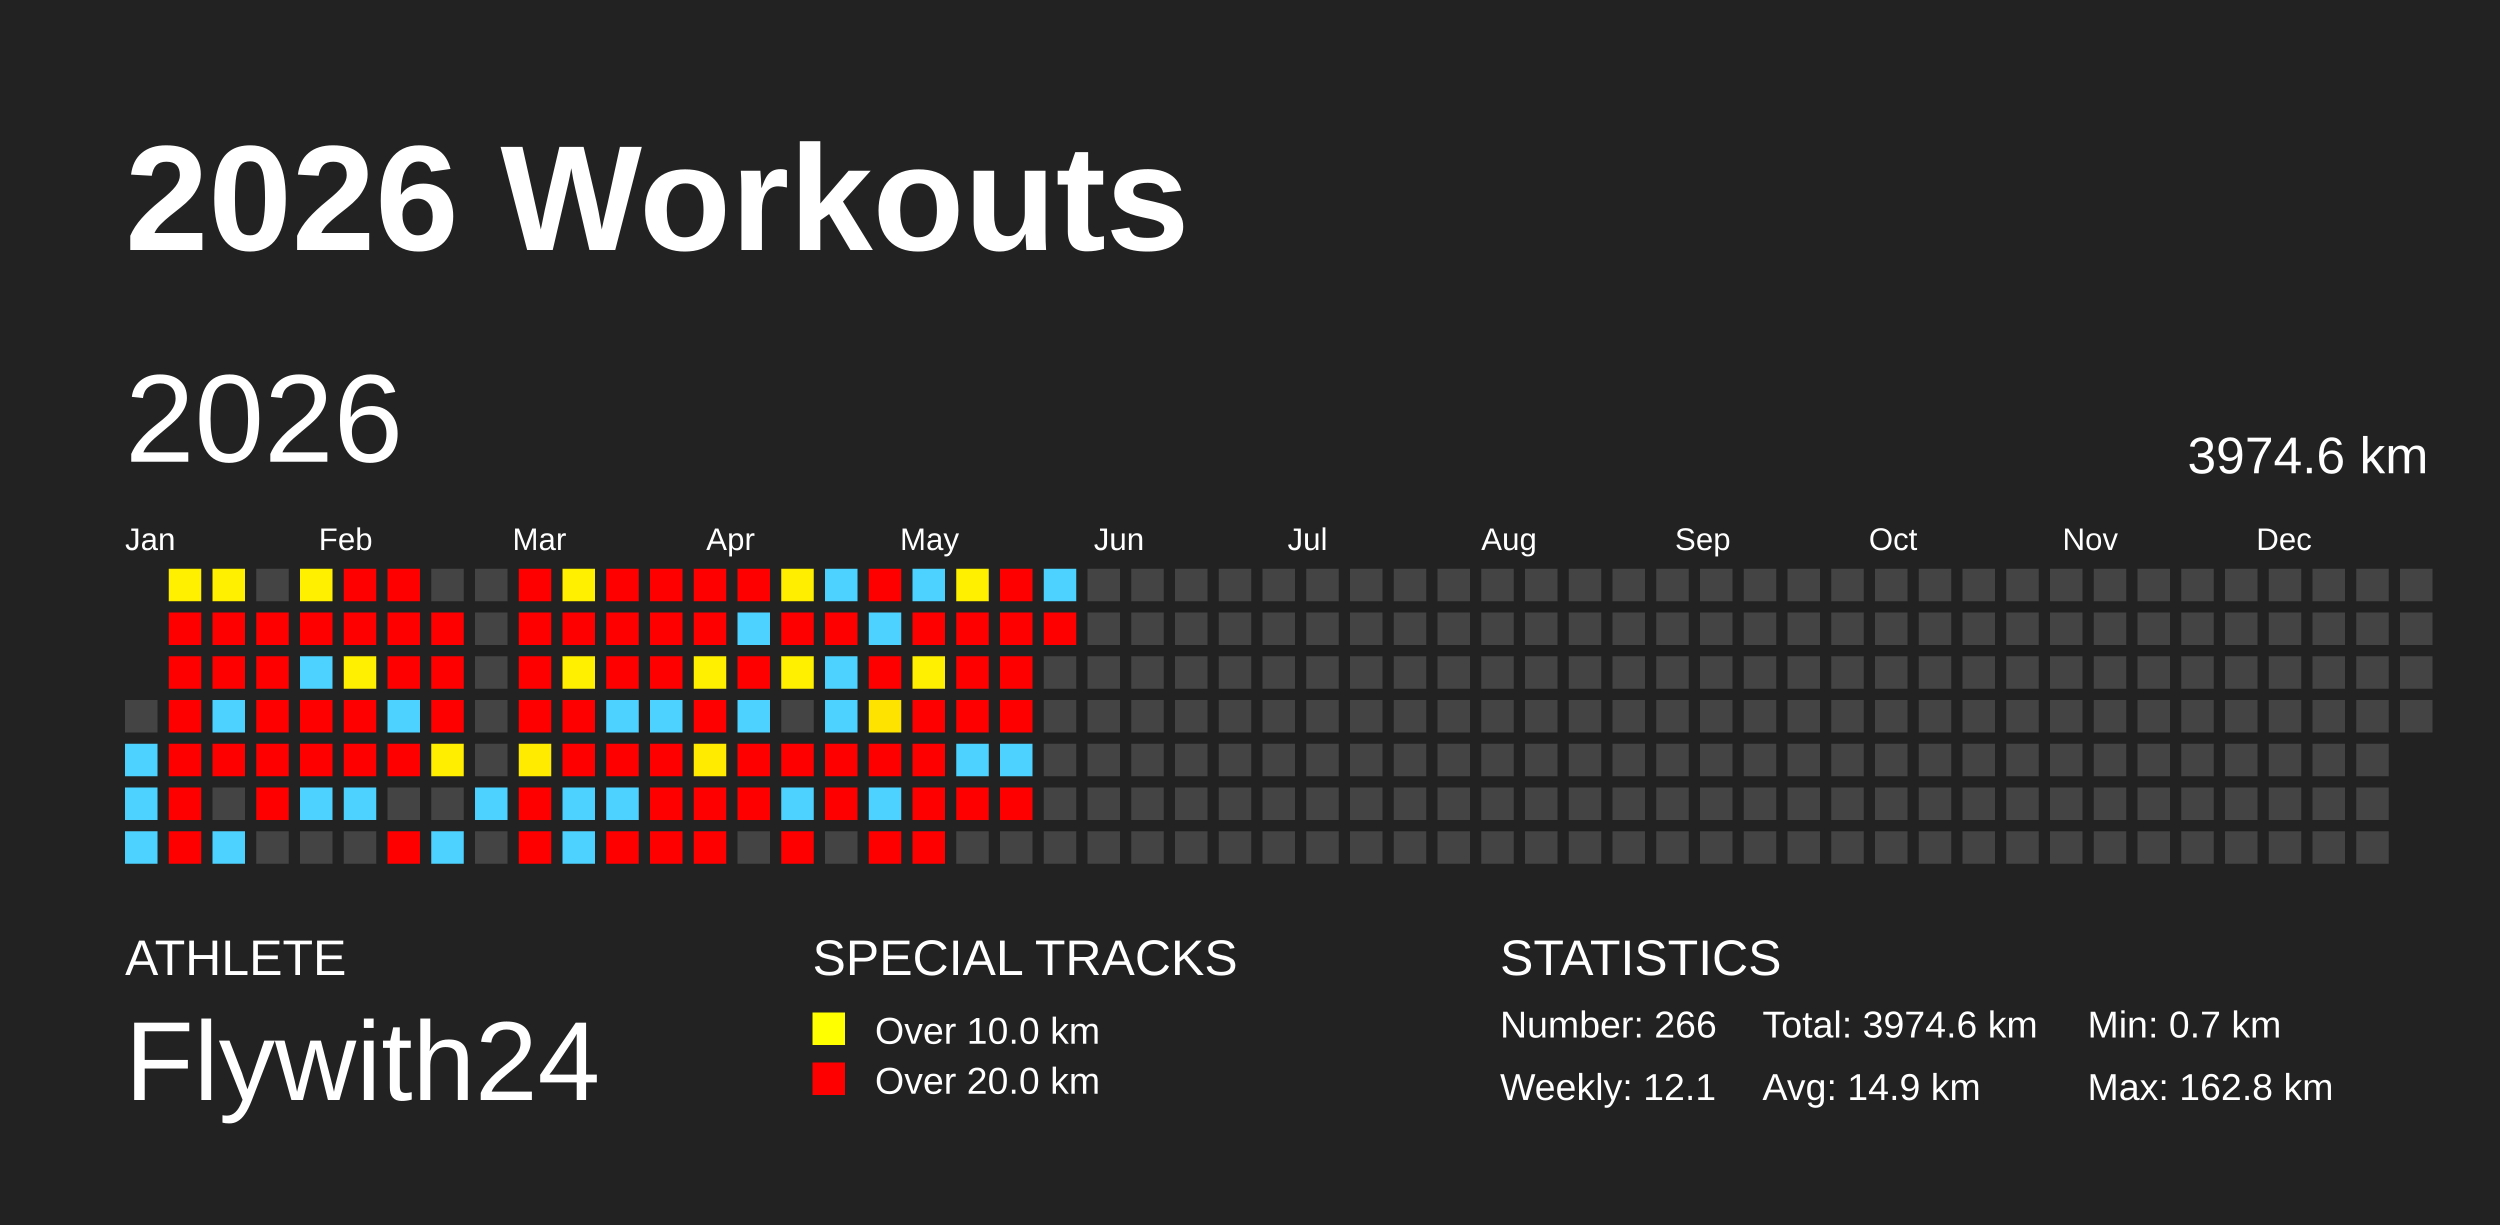
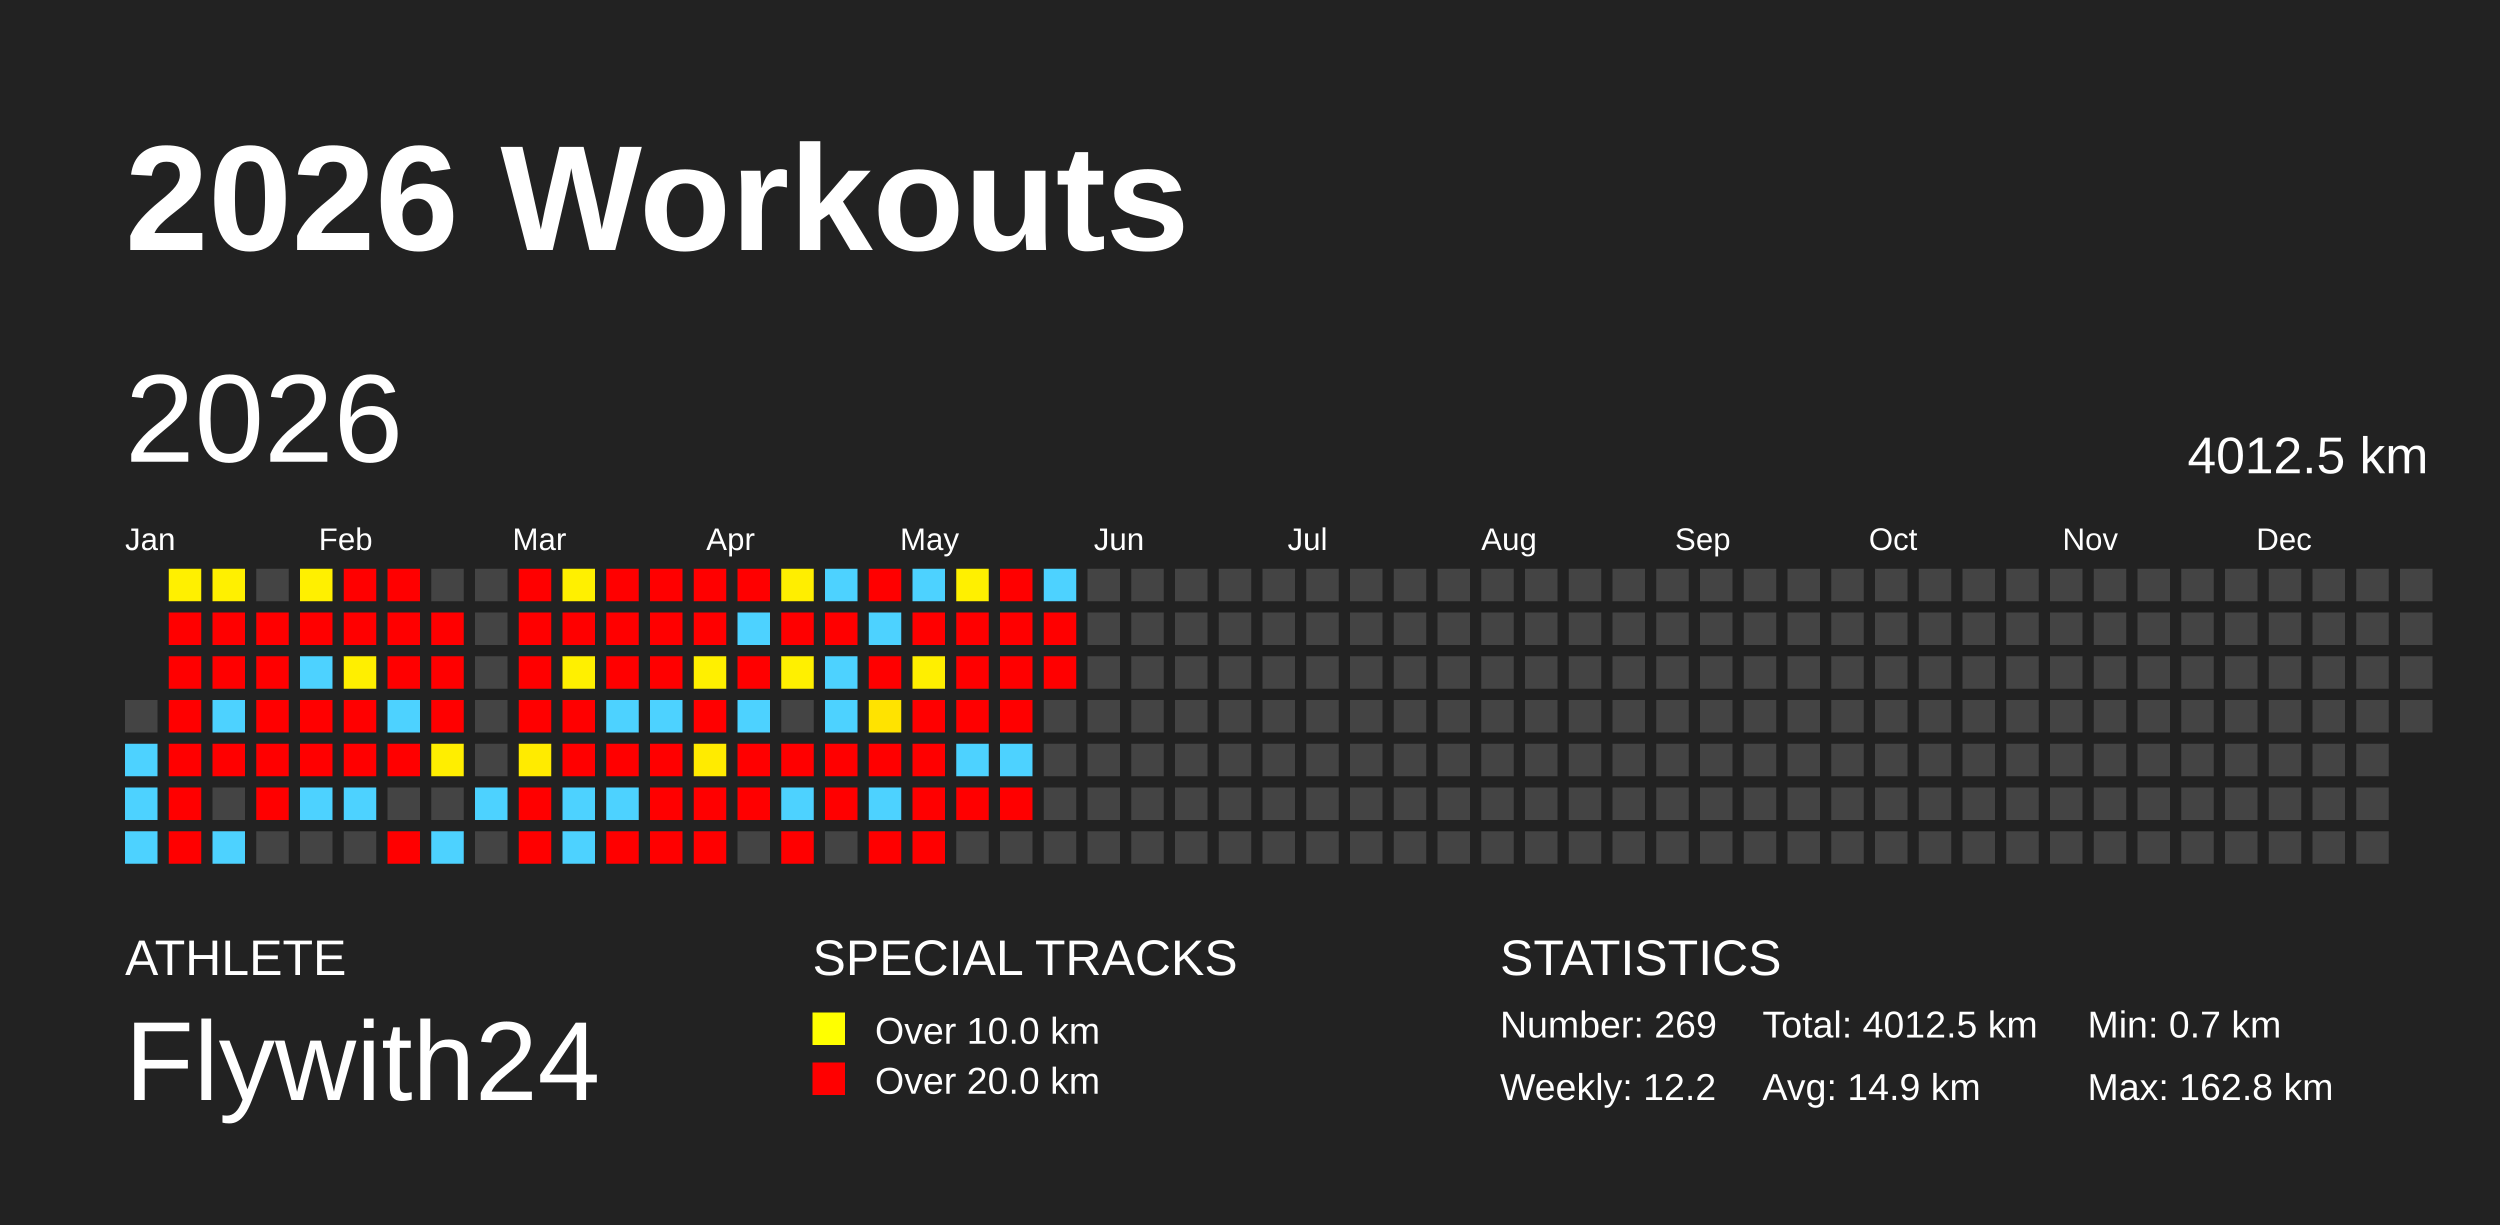
<svg xmlns="http://www.w3.org/2000/svg" baseProfile="full" height="98mm" version="1.1" viewBox="0,0,200,98" width="200mm">
  <defs />
  <rect fill="#222222" height="98" width="200" x="0" y="0" />
  <text fill="#FFFFFF" style="font-size:12px; font-family:Arial; font-weight:bold;" x="10" y="20">2026 Workouts</text>
  <text fill="#FFFFFF" style="font-size:4px; font-family:Arial" x="10" y="78">ATHLETE</text>
  <text fill="#FFFFFF" style="font-size:9px; font-family:Arial" x="10" y="88">Flywith24</text>
  <text fill="#FFFFFF" style="font-size:4px; font-family:Arial" x="65" y="78">SPECIAL TRACKS</text>
  <rect fill="yellow" height="2.6" width="2.6" x="65" y="81" />
  <text fill="#FFFFFF" style="font-size:3px; font-family:Arial" x="70" y="83.5">Over 10.0 km</text>
  <rect fill="red" height="2.6" width="2.6" x="65" y="85" />
  <text fill="#FFFFFF" style="font-size:3px; font-family:Arial" x="70" y="87.5">Over 20.0 km</text>
  <text fill="#FFFFFF" style="font-size:4px; font-family:Arial" x="120" y="78">STATISTICS</text>
-   <text fill="#FFFFFF" style="font-size:3px; font-family:Arial" x="120" y="83">Number: 266</text>
-   <text fill="#FFFFFF" style="font-size:3px; font-family:Arial" x="120" y="88">Weekly: 12.1</text>
-   <text fill="#FFFFFF" style="font-size:3px; font-family:Arial" x="141" y="83">Total: 3974.6 km</text>
+   <text fill="#FFFFFF" style="font-size:3px; font-family:Arial" x="120" y="83">Number: 269</text>
+   <text fill="#FFFFFF" style="font-size:3px; font-family:Arial" x="120" y="88">Weekly: 12.2</text>
+   <text fill="#FFFFFF" style="font-size:3px; font-family:Arial" x="141" y="83">Total: 4012.5 km</text>
  <text fill="#FFFFFF" style="font-size:3px; font-family:Arial" x="141" y="88">Avg: 14.9 km</text>
  <text fill="#FFFFFF" style="font-size:3px; font-family:Arial" x="167" y="83">Min: 0.7 km</text>
  <text fill="#FFFFFF" style="font-size:3px; font-family:Arial" x="167" y="88">Max: 162.8 km</text>
  <text dominant-baseline="hanging" fill="#FFFFFF" style="font-size:10.0px; font-family:Arial;" x="10" y="30">2026</text>
-   <text dominant-baseline="hanging" fill="#FFFFFF" style="font-size:4.125px; font-family:Arial;" x="175" y="35">3974.6 km</text>
+   <text dominant-baseline="hanging" fill="#FFFFFF" style="font-size:4.125px; font-family:Arial;" x="175" y="35">4012.5 km</text>
  <text fill="#FFFFFF" style="font-size:2.5px; font-family:Arial" x="10.0" y="44">Jan</text>
  <text fill="#FFFFFF" style="font-size:2.5px; font-family:Arial" x="25.5" y="44">Feb</text>
  <text fill="#FFFFFF" style="font-size:2.5px; font-family:Arial" x="41.0" y="44">Mar</text>
  <text fill="#FFFFFF" style="font-size:2.5px; font-family:Arial" x="56.5" y="44">Apr</text>
  <text fill="#FFFFFF" style="font-size:2.5px; font-family:Arial" x="72.0" y="44">May</text>
  <text fill="#FFFFFF" style="font-size:2.5px; font-family:Arial" x="87.5" y="44">Jun</text>
  <text fill="#FFFFFF" style="font-size:2.5px; font-family:Arial" x="103.0" y="44">Jul</text>
  <text fill="#FFFFFF" style="font-size:2.5px; font-family:Arial" x="118.5" y="44">Aug</text>
  <text fill="#FFFFFF" style="font-size:2.5px; font-family:Arial" x="134.0" y="44">Sep</text>
  <text fill="#FFFFFF" style="font-size:2.5px; font-family:Arial" x="149.5" y="44">Oct</text>
  <text fill="#FFFFFF" style="font-size:2.5px; font-family:Arial" x="165.0" y="44">Nov</text>
  <text fill="#FFFFFF" style="font-size:2.5px; font-family:Arial" x="180.5" y="44">Dec</text>
  <rect fill="#444444" height="2.6" width="2.6" x="10.0" y="56.0" />
  <rect fill="#4dd2ff" height="2.6" width="2.6" x="10.0" y="59.5" />
  <rect fill="#4dd2ff" height="2.6" width="2.6" x="10.0" y="63.0" />
  <rect fill="#4dd2ff" height="2.6" width="2.6" x="10.0" y="66.5" />
  <rect fill="#fff000" height="2.6" width="2.6" x="13.5" y="45.5" />
  <rect fill="red" height="2.6" width="2.6" x="13.5" y="49.0" />
  <rect fill="red" height="2.6" width="2.6" x="13.5" y="52.5" />
  <rect fill="red" height="2.6" width="2.6" x="13.5" y="56.0" />
  <rect fill="red" height="2.6" width="2.6" x="13.5" y="59.5" />
  <rect fill="red" height="2.6" width="2.6" x="13.5" y="63.0" />
  <rect fill="red" height="2.6" width="2.6" x="13.5" y="66.5" />
  <rect fill="#fff000" height="2.6" width="2.6" x="17.0" y="45.5" />
  <rect fill="red" height="2.6" width="2.6" x="17.0" y="49.0" />
  <rect fill="red" height="2.6" width="2.6" x="17.0" y="52.5" />
  <rect fill="#4dd2ff" height="2.6" width="2.6" x="17.0" y="56.0" />
  <rect fill="red" height="2.6" width="2.6" x="17.0" y="59.5" />
  <rect fill="#444444" height="2.6" width="2.6" x="17.0" y="63.0" />
  <rect fill="#4dd2ff" height="2.6" width="2.6" x="17.0" y="66.5" />
  <rect fill="#444444" height="2.6" width="2.6" x="20.5" y="45.5" />
  <rect fill="red" height="2.6" width="2.6" x="20.5" y="49.0" />
  <rect fill="red" height="2.6" width="2.6" x="20.5" y="52.5" />
  <rect fill="red" height="2.6" width="2.6" x="20.5" y="56.0" />
  <rect fill="red" height="2.6" width="2.6" x="20.5" y="59.5" />
  <rect fill="red" height="2.6" width="2.6" x="20.5" y="63.0" />
  <rect fill="#444444" height="2.6" width="2.6" x="20.5" y="66.5" />
  <rect fill="#fff000" height="2.6" width="2.6" x="24.0" y="45.5" />
  <rect fill="red" height="2.6" width="2.6" x="24.0" y="49.0" />
  <rect fill="#4dd2ff" height="2.6" width="2.6" x="24.0" y="52.5" />
  <rect fill="red" height="2.6" width="2.6" x="24.0" y="56.0" />
  <rect fill="red" height="2.6" width="2.6" x="24.0" y="59.5" />
  <rect fill="#4dd2ff" height="2.6" width="2.6" x="24.0" y="63.0" />
  <rect fill="#444444" height="2.6" width="2.6" x="24.0" y="66.5" />
  <rect fill="red" height="2.6" width="2.6" x="27.5" y="45.5" />
  <rect fill="red" height="2.6" width="2.6" x="27.5" y="49.0" />
  <rect fill="#ffef00" height="2.6" width="2.6" x="27.5" y="52.5" />
  <rect fill="red" height="2.6" width="2.6" x="27.5" y="56.0" />
  <rect fill="red" height="2.6" width="2.6" x="27.5" y="59.5" />
  <rect fill="#4dd2ff" height="2.6" width="2.6" x="27.5" y="63.0" />
  <rect fill="#444444" height="2.6" width="2.6" x="27.5" y="66.5" />
  <rect fill="red" height="2.6" width="2.6" x="31.0" y="45.5" />
  <rect fill="red" height="2.6" width="2.6" x="31.0" y="49.0" />
  <rect fill="red" height="2.6" width="2.6" x="31.0" y="52.5" />
  <rect fill="#4dd2ff" height="2.6" width="2.6" x="31.0" y="56.0" />
  <rect fill="red" height="2.6" width="2.6" x="31.0" y="59.5" />
  <rect fill="#444444" height="2.6" width="2.6" x="31.0" y="63.0" />
  <rect fill="red" height="2.6" width="2.6" x="31.0" y="66.5" />
  <rect fill="#444444" height="2.6" width="2.6" x="34.5" y="45.5" />
  <rect fill="red" height="2.6" width="2.6" x="34.5" y="49.0" />
  <rect fill="red" height="2.6" width="2.6" x="34.5" y="52.5" />
  <rect fill="red" height="2.6" width="2.6" x="34.5" y="56.0" />
  <rect fill="#ffee00" height="2.6" width="2.6" x="34.5" y="59.5" />
  <rect fill="#444444" height="2.6" width="2.6" x="34.5" y="63.0" />
  <rect fill="#4dd2ff" height="2.6" width="2.6" x="34.5" y="66.5" />
  <rect fill="#444444" height="2.6" width="2.6" x="38.0" y="45.5" />
  <rect fill="#444444" height="2.6" width="2.6" x="38.0" y="49.0" />
  <rect fill="#444444" height="2.6" width="2.6" x="38.0" y="52.5" />
  <rect fill="#444444" height="2.6" width="2.6" x="38.0" y="56.0" />
  <rect fill="#444444" height="2.6" width="2.6" x="38.0" y="59.5" />
  <rect fill="#4dd2ff" height="2.6" width="2.6" x="38.0" y="63.0" />
  <rect fill="#444444" height="2.6" width="2.6" x="38.0" y="66.5" />
  <rect fill="red" height="2.6" width="2.6" x="41.5" y="45.5" />
  <rect fill="red" height="2.6" width="2.6" x="41.5" y="49.0" />
  <rect fill="red" height="2.6" width="2.6" x="41.5" y="52.5" />
  <rect fill="red" height="2.6" width="2.6" x="41.5" y="56.0" />
  <rect fill="#ffeb00" height="2.6" width="2.6" x="41.5" y="59.5" />
  <rect fill="red" height="2.6" width="2.6" x="41.5" y="63.0" />
  <rect fill="red" height="2.6" width="2.6" x="41.5" y="66.5" />
  <rect fill="#fff000" height="2.6" width="2.6" x="45.0" y="45.5" />
  <rect fill="red" height="2.6" width="2.6" x="45.0" y="49.0" />
  <rect fill="#fff000" height="2.6" width="2.6" x="45.0" y="52.5" />
  <rect fill="red" height="2.6" width="2.6" x="45.0" y="56.0" />
  <rect fill="red" height="2.6" width="2.6" x="45.0" y="59.5" />
  <rect fill="#4dd2ff" height="2.6" width="2.6" x="45.0" y="63.0" />
  <rect fill="#4dd2ff" height="2.6" width="2.6" x="45.0" y="66.5" />
  <rect fill="red" height="2.6" width="2.6" x="48.5" y="45.5" />
  <rect fill="red" height="2.6" width="2.6" x="48.5" y="49.0" />
  <rect fill="red" height="2.6" width="2.6" x="48.5" y="52.5" />
  <rect fill="#4dd2ff" height="2.6" width="2.6" x="48.5" y="56.0" />
  <rect fill="red" height="2.6" width="2.6" x="48.5" y="59.5" />
  <rect fill="#4dd2ff" height="2.6" width="2.6" x="48.5" y="63.0" />
  <rect fill="red" height="2.6" width="2.6" x="48.5" y="66.5" />
  <rect fill="red" height="2.6" width="2.6" x="52.0" y="45.5" />
  <rect fill="red" height="2.6" width="2.6" x="52.0" y="49.0" />
  <rect fill="red" height="2.6" width="2.6" x="52.0" y="52.5" />
  <rect fill="#4dd2ff" height="2.6" width="2.6" x="52.0" y="56.0" />
  <rect fill="red" height="2.6" width="2.6" x="52.0" y="59.5" />
  <rect fill="red" height="2.6" width="2.6" x="52.0" y="63.0" />
  <rect fill="red" height="2.6" width="2.6" x="52.0" y="66.5" />
  <rect fill="red" height="2.6" width="2.6" x="55.5" y="45.5" />
  <rect fill="red" height="2.6" width="2.6" x="55.5" y="49.0" />
  <rect fill="#fff000" height="2.6" width="2.6" x="55.5" y="52.5" />
  <rect fill="red" height="2.6" width="2.6" x="55.5" y="56.0" />
  <rect fill="#ffeb00" height="2.6" width="2.6" x="55.5" y="59.5" />
  <rect fill="red" height="2.6" width="2.6" x="55.5" y="63.0" />
  <rect fill="red" height="2.6" width="2.6" x="55.5" y="66.5" />
  <rect fill="red" height="2.6" width="2.6" x="59.0" y="45.5" />
  <rect fill="#4dd2ff" height="2.6" width="2.6" x="59.0" y="49.0" />
  <rect fill="red" height="2.6" width="2.6" x="59.0" y="52.5" />
  <rect fill="#4dd2ff" height="2.6" width="2.6" x="59.0" y="56.0" />
  <rect fill="red" height="2.6" width="2.6" x="59.0" y="59.5" />
  <rect fill="red" height="2.6" width="2.6" x="59.0" y="63.0" />
  <rect fill="#444444" height="2.6" width="2.6" x="59.0" y="66.5" />
  <rect fill="#ffee00" height="2.6" width="2.6" x="62.5" y="45.5" />
  <rect fill="red" height="2.6" width="2.6" x="62.5" y="49.0" />
  <rect fill="#fff000" height="2.6" width="2.6" x="62.5" y="52.5" />
  <rect fill="#444444" height="2.6" width="2.6" x="62.5" y="56.0" />
  <rect fill="red" height="2.6" width="2.6" x="62.5" y="59.5" />
  <rect fill="#4dd2ff" height="2.6" width="2.6" x="62.5" y="63.0" />
  <rect fill="red" height="2.6" width="2.6" x="62.5" y="66.5" />
  <rect fill="#4dd2ff" height="2.6" width="2.6" x="66.0" y="45.5" />
  <rect fill="red" height="2.6" width="2.6" x="66.0" y="49.0" />
  <rect fill="#4dd2ff" height="2.6" width="2.6" x="66.0" y="52.5" />
  <rect fill="#4dd2ff" height="2.6" width="2.6" x="66.0" y="56.0" />
  <rect fill="red" height="2.6" width="2.6" x="66.0" y="59.5" />
  <rect fill="red" height="2.6" width="2.6" x="66.0" y="63.0" />
  <rect fill="#444444" height="2.6" width="2.6" x="66.0" y="66.5" />
  <rect fill="red" height="2.6" width="2.6" x="69.5" y="45.5" />
  <rect fill="#4dd2ff" height="2.6" width="2.6" x="69.5" y="49.0" />
  <rect fill="red" height="2.6" width="2.6" x="69.5" y="52.5" />
  <rect fill="#ffe300" height="2.6" width="2.6" x="69.5" y="56.0" />
  <rect fill="red" height="2.6" width="2.6" x="69.5" y="59.5" />
  <rect fill="#4dd2ff" height="2.6" width="2.6" x="69.5" y="63.0" />
  <rect fill="red" height="2.6" width="2.6" x="69.5" y="66.5" />
  <rect fill="#4dd2ff" height="2.6" width="2.6" x="73.0" y="45.5" />
  <rect fill="red" height="2.6" width="2.6" x="73.0" y="49.0" />
  <rect fill="#ffef00" height="2.6" width="2.6" x="73.0" y="52.5" />
  <rect fill="red" height="2.6" width="2.6" x="73.0" y="56.0" />
  <rect fill="red" height="2.6" width="2.6" x="73.0" y="59.5" />
  <rect fill="red" height="2.6" width="2.6" x="73.0" y="63.0" />
  <rect fill="red" height="2.6" width="2.6" x="73.0" y="66.5" />
  <rect fill="#fff000" height="2.6" width="2.6" x="76.5" y="45.5" />
  <rect fill="red" height="2.6" width="2.6" x="76.5" y="49.0" />
  <rect fill="red" height="2.6" width="2.6" x="76.5" y="52.5" />
  <rect fill="red" height="2.6" width="2.6" x="76.5" y="56.0" />
  <rect fill="#4dd2ff" height="2.6" width="2.6" x="76.5" y="59.5" />
  <rect fill="red" height="2.6" width="2.6" x="76.5" y="63.0" />
  <rect fill="#444444" height="2.6" width="2.6" x="76.5" y="66.5" />
  <rect fill="red" height="2.6" width="2.6" x="80.0" y="45.5" />
  <rect fill="red" height="2.6" width="2.6" x="80.0" y="49.0" />
  <rect fill="red" height="2.6" width="2.6" x="80.0" y="52.5" />
  <rect fill="red" height="2.6" width="2.6" x="80.0" y="56.0" />
  <rect fill="#4dd2ff" height="2.6" width="2.6" x="80.0" y="59.5" />
  <rect fill="red" height="2.6" width="2.6" x="80.0" y="63.0" />
  <rect fill="#444444" height="2.6" width="2.6" x="80.0" y="66.5" />
  <rect fill="#4dd2ff" height="2.6" width="2.6" x="83.5" y="45.5" />
  <rect fill="red" height="2.6" width="2.6" x="83.5" y="49.0" />
-   <rect fill="#444444" height="2.6" width="2.6" x="83.5" y="52.5" />
+   <rect fill="red" height="2.6" width="2.6" x="83.5" y="52.5" />
  <rect fill="#444444" height="2.6" width="2.6" x="83.5" y="56.0" />
  <rect fill="#444444" height="2.6" width="2.6" x="83.5" y="59.5" />
  <rect fill="#444444" height="2.6" width="2.6" x="83.5" y="63.0" />
  <rect fill="#444444" height="2.6" width="2.6" x="83.5" y="66.5" />
  <rect fill="#444444" height="2.6" width="2.6" x="87.0" y="45.5" />
  <rect fill="#444444" height="2.6" width="2.6" x="87.0" y="49.0" />
  <rect fill="#444444" height="2.6" width="2.6" x="87.0" y="52.5" />
  <rect fill="#444444" height="2.6" width="2.6" x="87.0" y="56.0" />
  <rect fill="#444444" height="2.6" width="2.6" x="87.0" y="59.5" />
  <rect fill="#444444" height="2.6" width="2.6" x="87.0" y="63.0" />
  <rect fill="#444444" height="2.6" width="2.6" x="87.0" y="66.5" />
  <rect fill="#444444" height="2.6" width="2.6" x="90.5" y="45.5" />
  <rect fill="#444444" height="2.6" width="2.6" x="90.5" y="49.0" />
  <rect fill="#444444" height="2.6" width="2.6" x="90.5" y="52.5" />
  <rect fill="#444444" height="2.6" width="2.6" x="90.5" y="56.0" />
  <rect fill="#444444" height="2.6" width="2.6" x="90.5" y="59.5" />
  <rect fill="#444444" height="2.6" width="2.6" x="90.5" y="63.0" />
  <rect fill="#444444" height="2.6" width="2.6" x="90.5" y="66.5" />
  <rect fill="#444444" height="2.6" width="2.6" x="94.0" y="45.5" />
  <rect fill="#444444" height="2.6" width="2.6" x="94.0" y="49.0" />
  <rect fill="#444444" height="2.6" width="2.6" x="94.0" y="52.5" />
  <rect fill="#444444" height="2.6" width="2.6" x="94.0" y="56.0" />
  <rect fill="#444444" height="2.6" width="2.6" x="94.0" y="59.5" />
  <rect fill="#444444" height="2.6" width="2.6" x="94.0" y="63.0" />
  <rect fill="#444444" height="2.6" width="2.6" x="94.0" y="66.5" />
  <rect fill="#444444" height="2.6" width="2.6" x="97.5" y="45.5" />
  <rect fill="#444444" height="2.6" width="2.6" x="97.5" y="49.0" />
  <rect fill="#444444" height="2.6" width="2.6" x="97.5" y="52.5" />
  <rect fill="#444444" height="2.6" width="2.6" x="97.5" y="56.0" />
  <rect fill="#444444" height="2.6" width="2.6" x="97.5" y="59.5" />
  <rect fill="#444444" height="2.6" width="2.6" x="97.5" y="63.0" />
  <rect fill="#444444" height="2.6" width="2.6" x="97.5" y="66.5" />
  <rect fill="#444444" height="2.6" width="2.6" x="101.0" y="45.5" />
  <rect fill="#444444" height="2.6" width="2.6" x="101.0" y="49.0" />
  <rect fill="#444444" height="2.6" width="2.6" x="101.0" y="52.5" />
  <rect fill="#444444" height="2.6" width="2.6" x="101.0" y="56.0" />
  <rect fill="#444444" height="2.6" width="2.6" x="101.0" y="59.5" />
  <rect fill="#444444" height="2.6" width="2.6" x="101.0" y="63.0" />
  <rect fill="#444444" height="2.6" width="2.6" x="101.0" y="66.5" />
  <rect fill="#444444" height="2.6" width="2.6" x="104.5" y="45.5" />
  <rect fill="#444444" height="2.6" width="2.6" x="104.5" y="49.0" />
  <rect fill="#444444" height="2.6" width="2.6" x="104.5" y="52.5" />
  <rect fill="#444444" height="2.6" width="2.6" x="104.5" y="56.0" />
  <rect fill="#444444" height="2.6" width="2.6" x="104.5" y="59.5" />
  <rect fill="#444444" height="2.6" width="2.6" x="104.5" y="63.0" />
  <rect fill="#444444" height="2.6" width="2.6" x="104.5" y="66.5" />
  <rect fill="#444444" height="2.6" width="2.6" x="108.0" y="45.5" />
  <rect fill="#444444" height="2.6" width="2.6" x="108.0" y="49.0" />
  <rect fill="#444444" height="2.6" width="2.6" x="108.0" y="52.5" />
  <rect fill="#444444" height="2.6" width="2.6" x="108.0" y="56.0" />
  <rect fill="#444444" height="2.6" width="2.6" x="108.0" y="59.5" />
  <rect fill="#444444" height="2.6" width="2.6" x="108.0" y="63.0" />
  <rect fill="#444444" height="2.6" width="2.6" x="108.0" y="66.5" />
  <rect fill="#444444" height="2.6" width="2.6" x="111.5" y="45.5" />
  <rect fill="#444444" height="2.6" width="2.6" x="111.5" y="49.0" />
  <rect fill="#444444" height="2.6" width="2.6" x="111.5" y="52.5" />
  <rect fill="#444444" height="2.6" width="2.6" x="111.5" y="56.0" />
  <rect fill="#444444" height="2.6" width="2.6" x="111.5" y="59.5" />
  <rect fill="#444444" height="2.6" width="2.6" x="111.5" y="63.0" />
  <rect fill="#444444" height="2.6" width="2.6" x="111.5" y="66.5" />
  <rect fill="#444444" height="2.6" width="2.6" x="115.0" y="45.5" />
  <rect fill="#444444" height="2.6" width="2.6" x="115.0" y="49.0" />
  <rect fill="#444444" height="2.6" width="2.6" x="115.0" y="52.5" />
  <rect fill="#444444" height="2.6" width="2.6" x="115.0" y="56.0" />
  <rect fill="#444444" height="2.6" width="2.6" x="115.0" y="59.5" />
  <rect fill="#444444" height="2.6" width="2.6" x="115.0" y="63.0" />
  <rect fill="#444444" height="2.6" width="2.6" x="115.0" y="66.5" />
  <rect fill="#444444" height="2.6" width="2.6" x="118.5" y="45.5" />
  <rect fill="#444444" height="2.6" width="2.6" x="118.5" y="49.0" />
  <rect fill="#444444" height="2.6" width="2.6" x="118.5" y="52.5" />
  <rect fill="#444444" height="2.6" width="2.6" x="118.5" y="56.0" />
  <rect fill="#444444" height="2.6" width="2.6" x="118.5" y="59.5" />
  <rect fill="#444444" height="2.6" width="2.6" x="118.5" y="63.0" />
  <rect fill="#444444" height="2.6" width="2.6" x="118.5" y="66.5" />
  <rect fill="#444444" height="2.6" width="2.6" x="122.0" y="45.5" />
  <rect fill="#444444" height="2.6" width="2.6" x="122.0" y="49.0" />
  <rect fill="#444444" height="2.6" width="2.6" x="122.0" y="52.5" />
  <rect fill="#444444" height="2.6" width="2.6" x="122.0" y="56.0" />
  <rect fill="#444444" height="2.6" width="2.6" x="122.0" y="59.5" />
  <rect fill="#444444" height="2.6" width="2.6" x="122.0" y="63.0" />
  <rect fill="#444444" height="2.6" width="2.6" x="122.0" y="66.5" />
  <rect fill="#444444" height="2.6" width="2.6" x="125.5" y="45.5" />
  <rect fill="#444444" height="2.6" width="2.6" x="125.5" y="49.0" />
  <rect fill="#444444" height="2.6" width="2.6" x="125.5" y="52.5" />
  <rect fill="#444444" height="2.6" width="2.6" x="125.5" y="56.0" />
  <rect fill="#444444" height="2.6" width="2.6" x="125.5" y="59.5" />
  <rect fill="#444444" height="2.6" width="2.6" x="125.5" y="63.0" />
  <rect fill="#444444" height="2.6" width="2.6" x="125.5" y="66.5" />
  <rect fill="#444444" height="2.6" width="2.6" x="129.0" y="45.5" />
  <rect fill="#444444" height="2.6" width="2.6" x="129.0" y="49.0" />
  <rect fill="#444444" height="2.6" width="2.6" x="129.0" y="52.5" />
  <rect fill="#444444" height="2.6" width="2.6" x="129.0" y="56.0" />
  <rect fill="#444444" height="2.6" width="2.6" x="129.0" y="59.5" />
  <rect fill="#444444" height="2.6" width="2.6" x="129.0" y="63.0" />
  <rect fill="#444444" height="2.6" width="2.6" x="129.0" y="66.5" />
  <rect fill="#444444" height="2.6" width="2.6" x="132.5" y="45.5" />
  <rect fill="#444444" height="2.6" width="2.6" x="132.5" y="49.0" />
  <rect fill="#444444" height="2.6" width="2.6" x="132.5" y="52.5" />
  <rect fill="#444444" height="2.6" width="2.6" x="132.5" y="56.0" />
  <rect fill="#444444" height="2.6" width="2.6" x="132.5" y="59.5" />
  <rect fill="#444444" height="2.6" width="2.6" x="132.5" y="63.0" />
  <rect fill="#444444" height="2.6" width="2.6" x="132.5" y="66.5" />
  <rect fill="#444444" height="2.6" width="2.6" x="136.0" y="45.5" />
  <rect fill="#444444" height="2.6" width="2.6" x="136.0" y="49.0" />
  <rect fill="#444444" height="2.6" width="2.6" x="136.0" y="52.5" />
  <rect fill="#444444" height="2.6" width="2.6" x="136.0" y="56.0" />
  <rect fill="#444444" height="2.6" width="2.6" x="136.0" y="59.5" />
  <rect fill="#444444" height="2.6" width="2.6" x="136.0" y="63.0" />
  <rect fill="#444444" height="2.6" width="2.6" x="136.0" y="66.5" />
  <rect fill="#444444" height="2.6" width="2.6" x="139.5" y="45.5" />
  <rect fill="#444444" height="2.6" width="2.6" x="139.5" y="49.0" />
  <rect fill="#444444" height="2.6" width="2.6" x="139.5" y="52.5" />
  <rect fill="#444444" height="2.6" width="2.6" x="139.5" y="56.0" />
  <rect fill="#444444" height="2.6" width="2.6" x="139.5" y="59.5" />
  <rect fill="#444444" height="2.6" width="2.6" x="139.5" y="63.0" />
  <rect fill="#444444" height="2.6" width="2.6" x="139.5" y="66.5" />
  <rect fill="#444444" height="2.6" width="2.6" x="143.0" y="45.5" />
  <rect fill="#444444" height="2.6" width="2.6" x="143.0" y="49.0" />
  <rect fill="#444444" height="2.6" width="2.6" x="143.0" y="52.5" />
  <rect fill="#444444" height="2.6" width="2.6" x="143.0" y="56.0" />
  <rect fill="#444444" height="2.6" width="2.6" x="143.0" y="59.5" />
  <rect fill="#444444" height="2.6" width="2.6" x="143.0" y="63.0" />
  <rect fill="#444444" height="2.6" width="2.6" x="143.0" y="66.5" />
  <rect fill="#444444" height="2.6" width="2.6" x="146.5" y="45.5" />
  <rect fill="#444444" height="2.6" width="2.6" x="146.5" y="49.0" />
  <rect fill="#444444" height="2.6" width="2.6" x="146.5" y="52.5" />
  <rect fill="#444444" height="2.6" width="2.6" x="146.5" y="56.0" />
  <rect fill="#444444" height="2.6" width="2.6" x="146.5" y="59.5" />
  <rect fill="#444444" height="2.6" width="2.6" x="146.5" y="63.0" />
  <rect fill="#444444" height="2.6" width="2.6" x="146.5" y="66.5" />
  <rect fill="#444444" height="2.6" width="2.6" x="150.0" y="45.5" />
  <rect fill="#444444" height="2.6" width="2.6" x="150.0" y="49.0" />
  <rect fill="#444444" height="2.6" width="2.6" x="150.0" y="52.5" />
  <rect fill="#444444" height="2.6" width="2.6" x="150.0" y="56.0" />
  <rect fill="#444444" height="2.6" width="2.6" x="150.0" y="59.5" />
  <rect fill="#444444" height="2.6" width="2.6" x="150.0" y="63.0" />
  <rect fill="#444444" height="2.6" width="2.6" x="150.0" y="66.5" />
  <rect fill="#444444" height="2.6" width="2.6" x="153.5" y="45.5" />
  <rect fill="#444444" height="2.6" width="2.6" x="153.5" y="49.0" />
  <rect fill="#444444" height="2.6" width="2.6" x="153.5" y="52.5" />
  <rect fill="#444444" height="2.6" width="2.6" x="153.5" y="56.0" />
  <rect fill="#444444" height="2.6" width="2.6" x="153.5" y="59.5" />
  <rect fill="#444444" height="2.6" width="2.6" x="153.5" y="63.0" />
  <rect fill="#444444" height="2.6" width="2.6" x="153.5" y="66.5" />
  <rect fill="#444444" height="2.6" width="2.6" x="157.0" y="45.5" />
  <rect fill="#444444" height="2.6" width="2.6" x="157.0" y="49.0" />
  <rect fill="#444444" height="2.6" width="2.6" x="157.0" y="52.5" />
  <rect fill="#444444" height="2.6" width="2.6" x="157.0" y="56.0" />
  <rect fill="#444444" height="2.6" width="2.6" x="157.0" y="59.5" />
  <rect fill="#444444" height="2.6" width="2.6" x="157.0" y="63.0" />
  <rect fill="#444444" height="2.6" width="2.6" x="157.0" y="66.5" />
  <rect fill="#444444" height="2.6" width="2.6" x="160.5" y="45.5" />
  <rect fill="#444444" height="2.6" width="2.6" x="160.5" y="49.0" />
  <rect fill="#444444" height="2.6" width="2.6" x="160.5" y="52.5" />
  <rect fill="#444444" height="2.6" width="2.6" x="160.5" y="56.0" />
  <rect fill="#444444" height="2.6" width="2.6" x="160.5" y="59.5" />
  <rect fill="#444444" height="2.6" width="2.6" x="160.5" y="63.0" />
  <rect fill="#444444" height="2.6" width="2.6" x="160.5" y="66.5" />
  <rect fill="#444444" height="2.6" width="2.6" x="164.0" y="45.5" />
  <rect fill="#444444" height="2.6" width="2.6" x="164.0" y="49.0" />
  <rect fill="#444444" height="2.6" width="2.6" x="164.0" y="52.5" />
  <rect fill="#444444" height="2.6" width="2.6" x="164.0" y="56.0" />
  <rect fill="#444444" height="2.6" width="2.6" x="164.0" y="59.5" />
  <rect fill="#444444" height="2.6" width="2.6" x="164.0" y="63.0" />
  <rect fill="#444444" height="2.6" width="2.6" x="164.0" y="66.5" />
  <rect fill="#444444" height="2.6" width="2.6" x="167.5" y="45.5" />
  <rect fill="#444444" height="2.6" width="2.6" x="167.5" y="49.0" />
  <rect fill="#444444" height="2.6" width="2.6" x="167.5" y="52.5" />
  <rect fill="#444444" height="2.6" width="2.6" x="167.5" y="56.0" />
  <rect fill="#444444" height="2.6" width="2.6" x="167.5" y="59.5" />
  <rect fill="#444444" height="2.6" width="2.6" x="167.5" y="63.0" />
  <rect fill="#444444" height="2.6" width="2.6" x="167.5" y="66.5" />
  <rect fill="#444444" height="2.6" width="2.6" x="171.0" y="45.5" />
  <rect fill="#444444" height="2.6" width="2.6" x="171.0" y="49.0" />
  <rect fill="#444444" height="2.6" width="2.6" x="171.0" y="52.5" />
  <rect fill="#444444" height="2.6" width="2.6" x="171.0" y="56.0" />
  <rect fill="#444444" height="2.6" width="2.6" x="171.0" y="59.5" />
  <rect fill="#444444" height="2.6" width="2.6" x="171.0" y="63.0" />
  <rect fill="#444444" height="2.6" width="2.6" x="171.0" y="66.5" />
  <rect fill="#444444" height="2.6" width="2.6" x="174.5" y="45.5" />
  <rect fill="#444444" height="2.6" width="2.6" x="174.5" y="49.0" />
  <rect fill="#444444" height="2.6" width="2.6" x="174.5" y="52.5" />
  <rect fill="#444444" height="2.6" width="2.6" x="174.5" y="56.0" />
  <rect fill="#444444" height="2.6" width="2.6" x="174.5" y="59.5" />
  <rect fill="#444444" height="2.6" width="2.6" x="174.5" y="63.0" />
  <rect fill="#444444" height="2.6" width="2.6" x="174.5" y="66.5" />
  <rect fill="#444444" height="2.6" width="2.6" x="178.0" y="45.5" />
  <rect fill="#444444" height="2.6" width="2.6" x="178.0" y="49.0" />
  <rect fill="#444444" height="2.6" width="2.6" x="178.0" y="52.5" />
  <rect fill="#444444" height="2.6" width="2.6" x="178.0" y="56.0" />
  <rect fill="#444444" height="2.6" width="2.6" x="178.0" y="59.5" />
  <rect fill="#444444" height="2.6" width="2.6" x="178.0" y="63.0" />
  <rect fill="#444444" height="2.6" width="2.6" x="178.0" y="66.5" />
  <rect fill="#444444" height="2.6" width="2.6" x="181.5" y="45.5" />
  <rect fill="#444444" height="2.6" width="2.6" x="181.5" y="49.0" />
  <rect fill="#444444" height="2.6" width="2.6" x="181.5" y="52.5" />
  <rect fill="#444444" height="2.6" width="2.6" x="181.5" y="56.0" />
  <rect fill="#444444" height="2.6" width="2.6" x="181.5" y="59.5" />
  <rect fill="#444444" height="2.6" width="2.6" x="181.5" y="63.0" />
  <rect fill="#444444" height="2.6" width="2.6" x="181.5" y="66.5" />
  <rect fill="#444444" height="2.6" width="2.6" x="185.0" y="45.5" />
  <rect fill="#444444" height="2.6" width="2.6" x="185.0" y="49.0" />
  <rect fill="#444444" height="2.6" width="2.6" x="185.0" y="52.5" />
  <rect fill="#444444" height="2.6" width="2.6" x="185.0" y="56.0" />
  <rect fill="#444444" height="2.6" width="2.6" x="185.0" y="59.5" />
  <rect fill="#444444" height="2.6" width="2.6" x="185.0" y="63.0" />
  <rect fill="#444444" height="2.6" width="2.6" x="185.0" y="66.5" />
  <rect fill="#444444" height="2.6" width="2.6" x="188.5" y="45.5" />
  <rect fill="#444444" height="2.6" width="2.6" x="188.5" y="49.0" />
  <rect fill="#444444" height="2.6" width="2.6" x="188.5" y="52.5" />
  <rect fill="#444444" height="2.6" width="2.6" x="188.5" y="56.0" />
  <rect fill="#444444" height="2.6" width="2.6" x="188.5" y="59.5" />
  <rect fill="#444444" height="2.6" width="2.6" x="188.5" y="63.0" />
  <rect fill="#444444" height="2.6" width="2.6" x="188.5" y="66.5" />
  <rect fill="#444444" height="2.6" width="2.6" x="192.0" y="45.5" />
  <rect fill="#444444" height="2.6" width="2.6" x="192.0" y="49.0" />
  <rect fill="#444444" height="2.6" width="2.6" x="192.0" y="52.5" />
  <rect fill="#444444" height="2.6" width="2.6" x="192.0" y="56.0" />
</svg>
